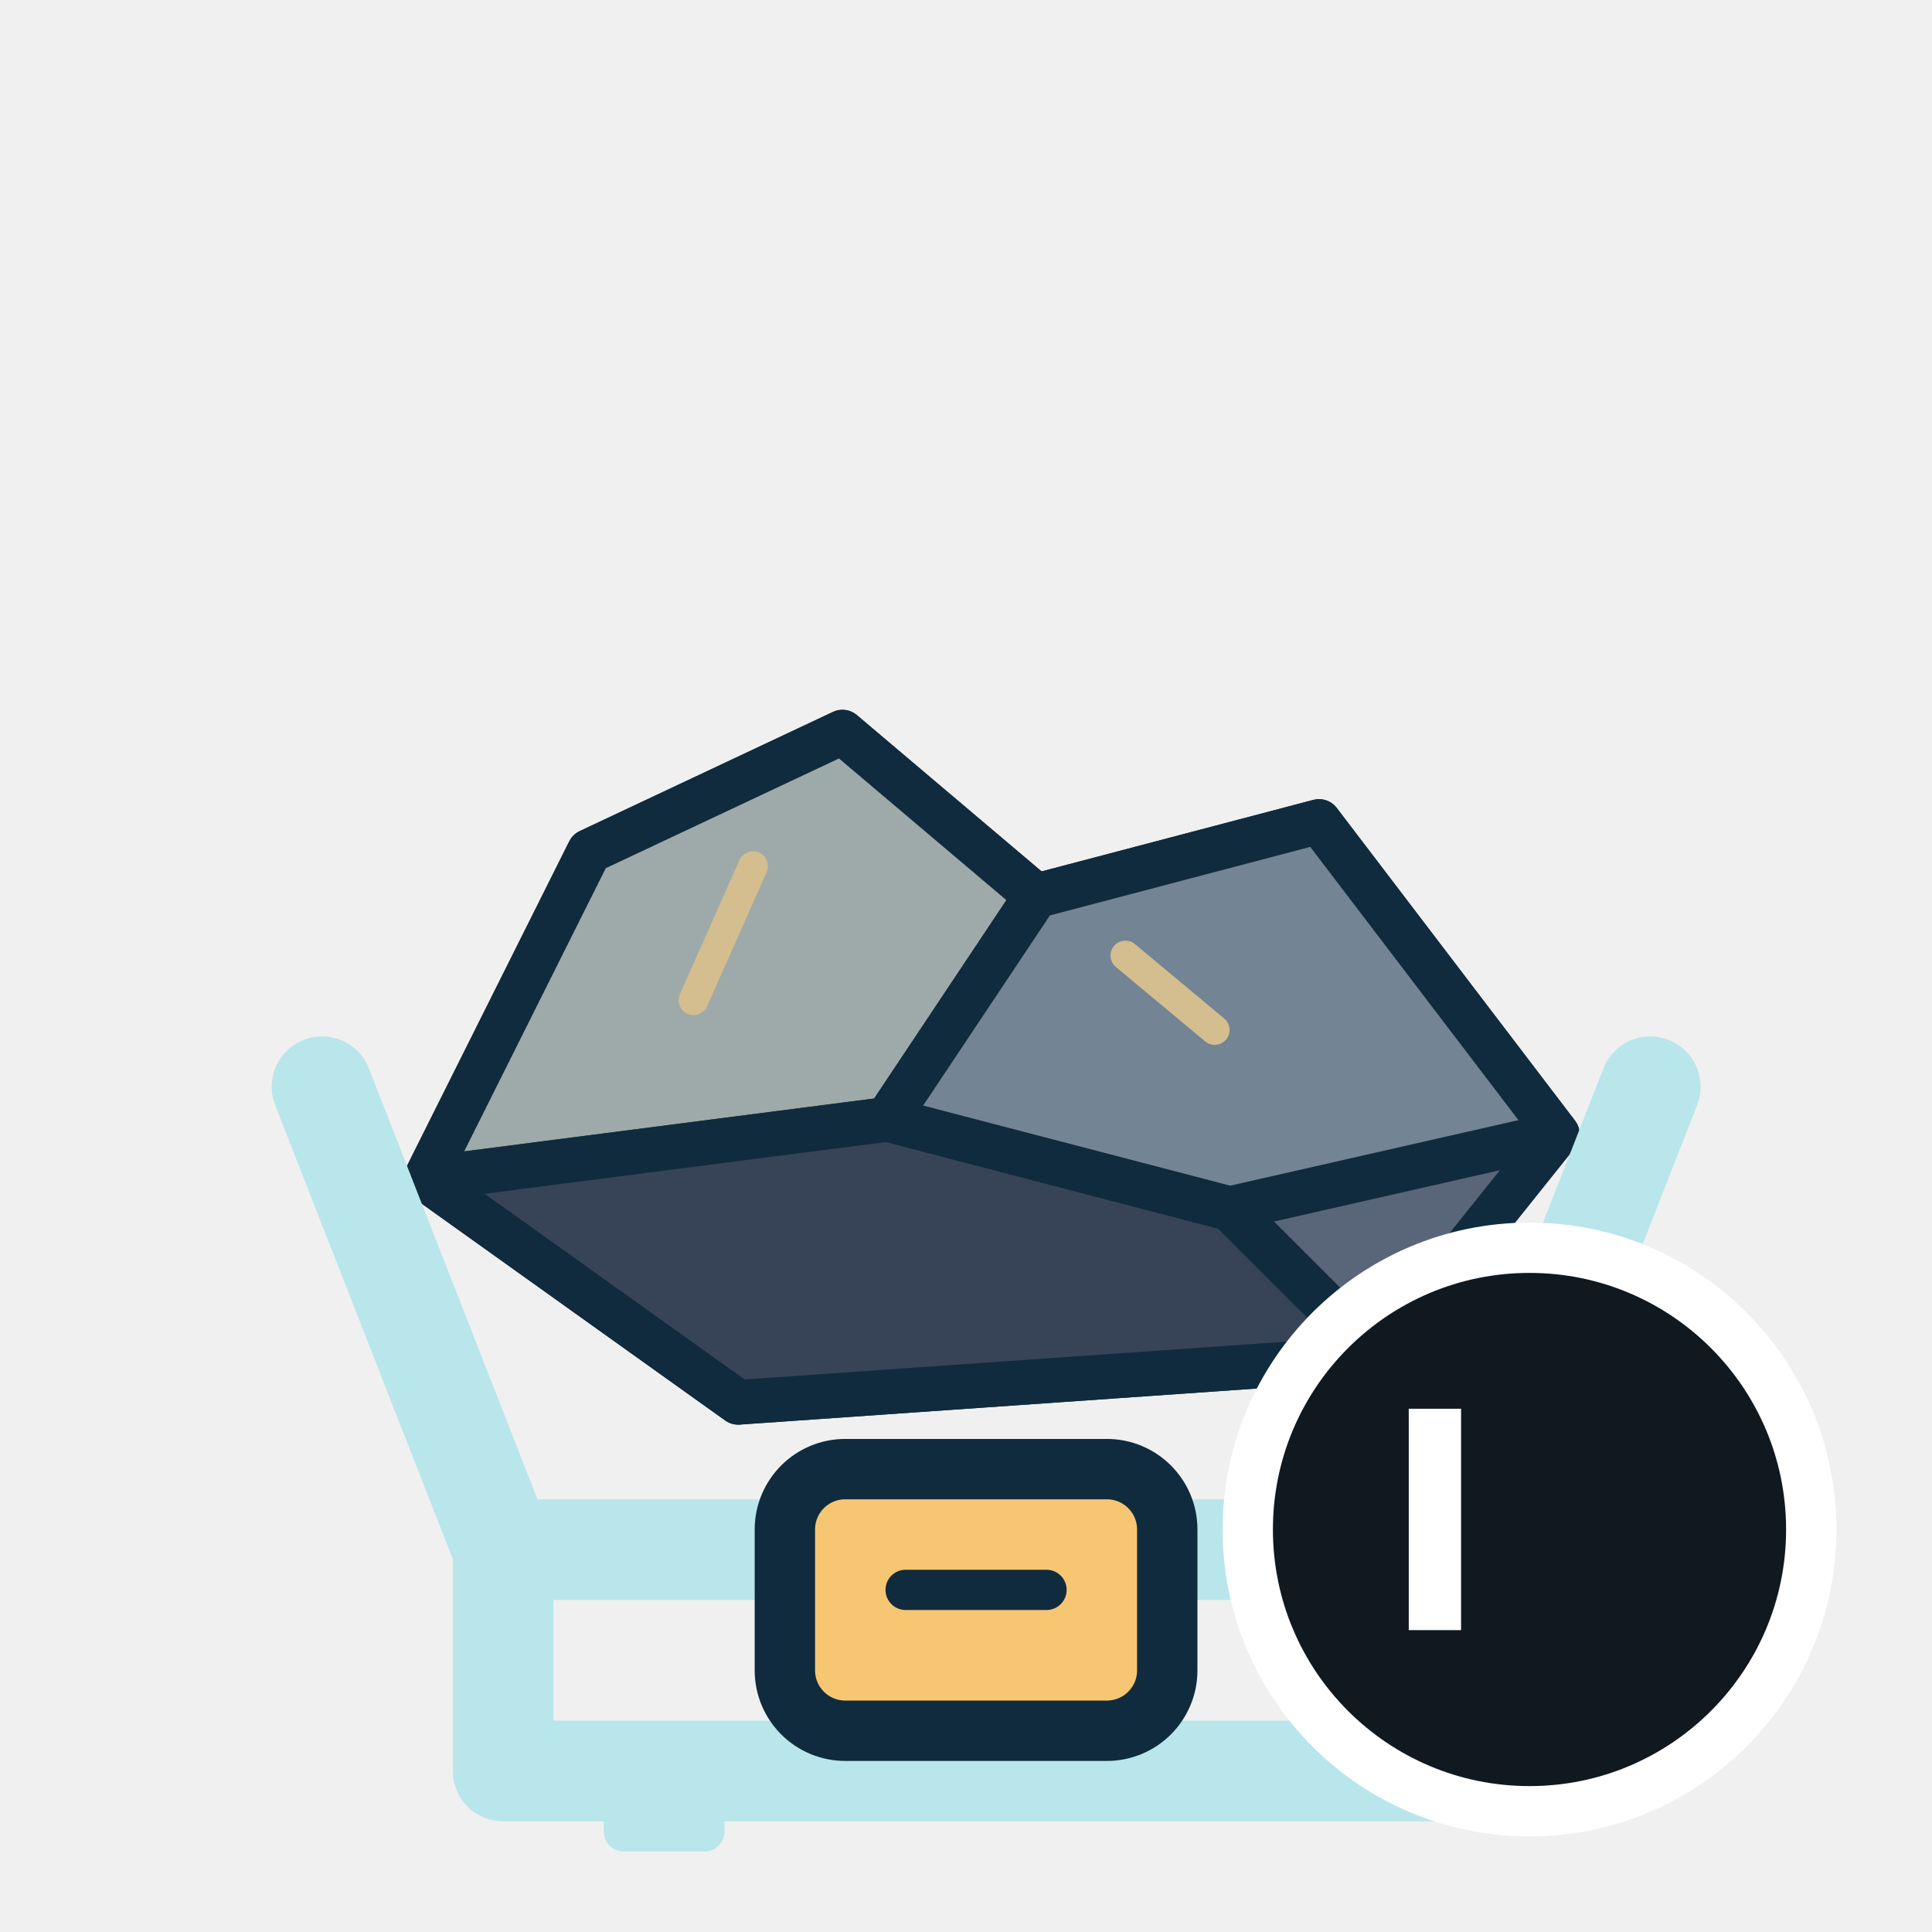
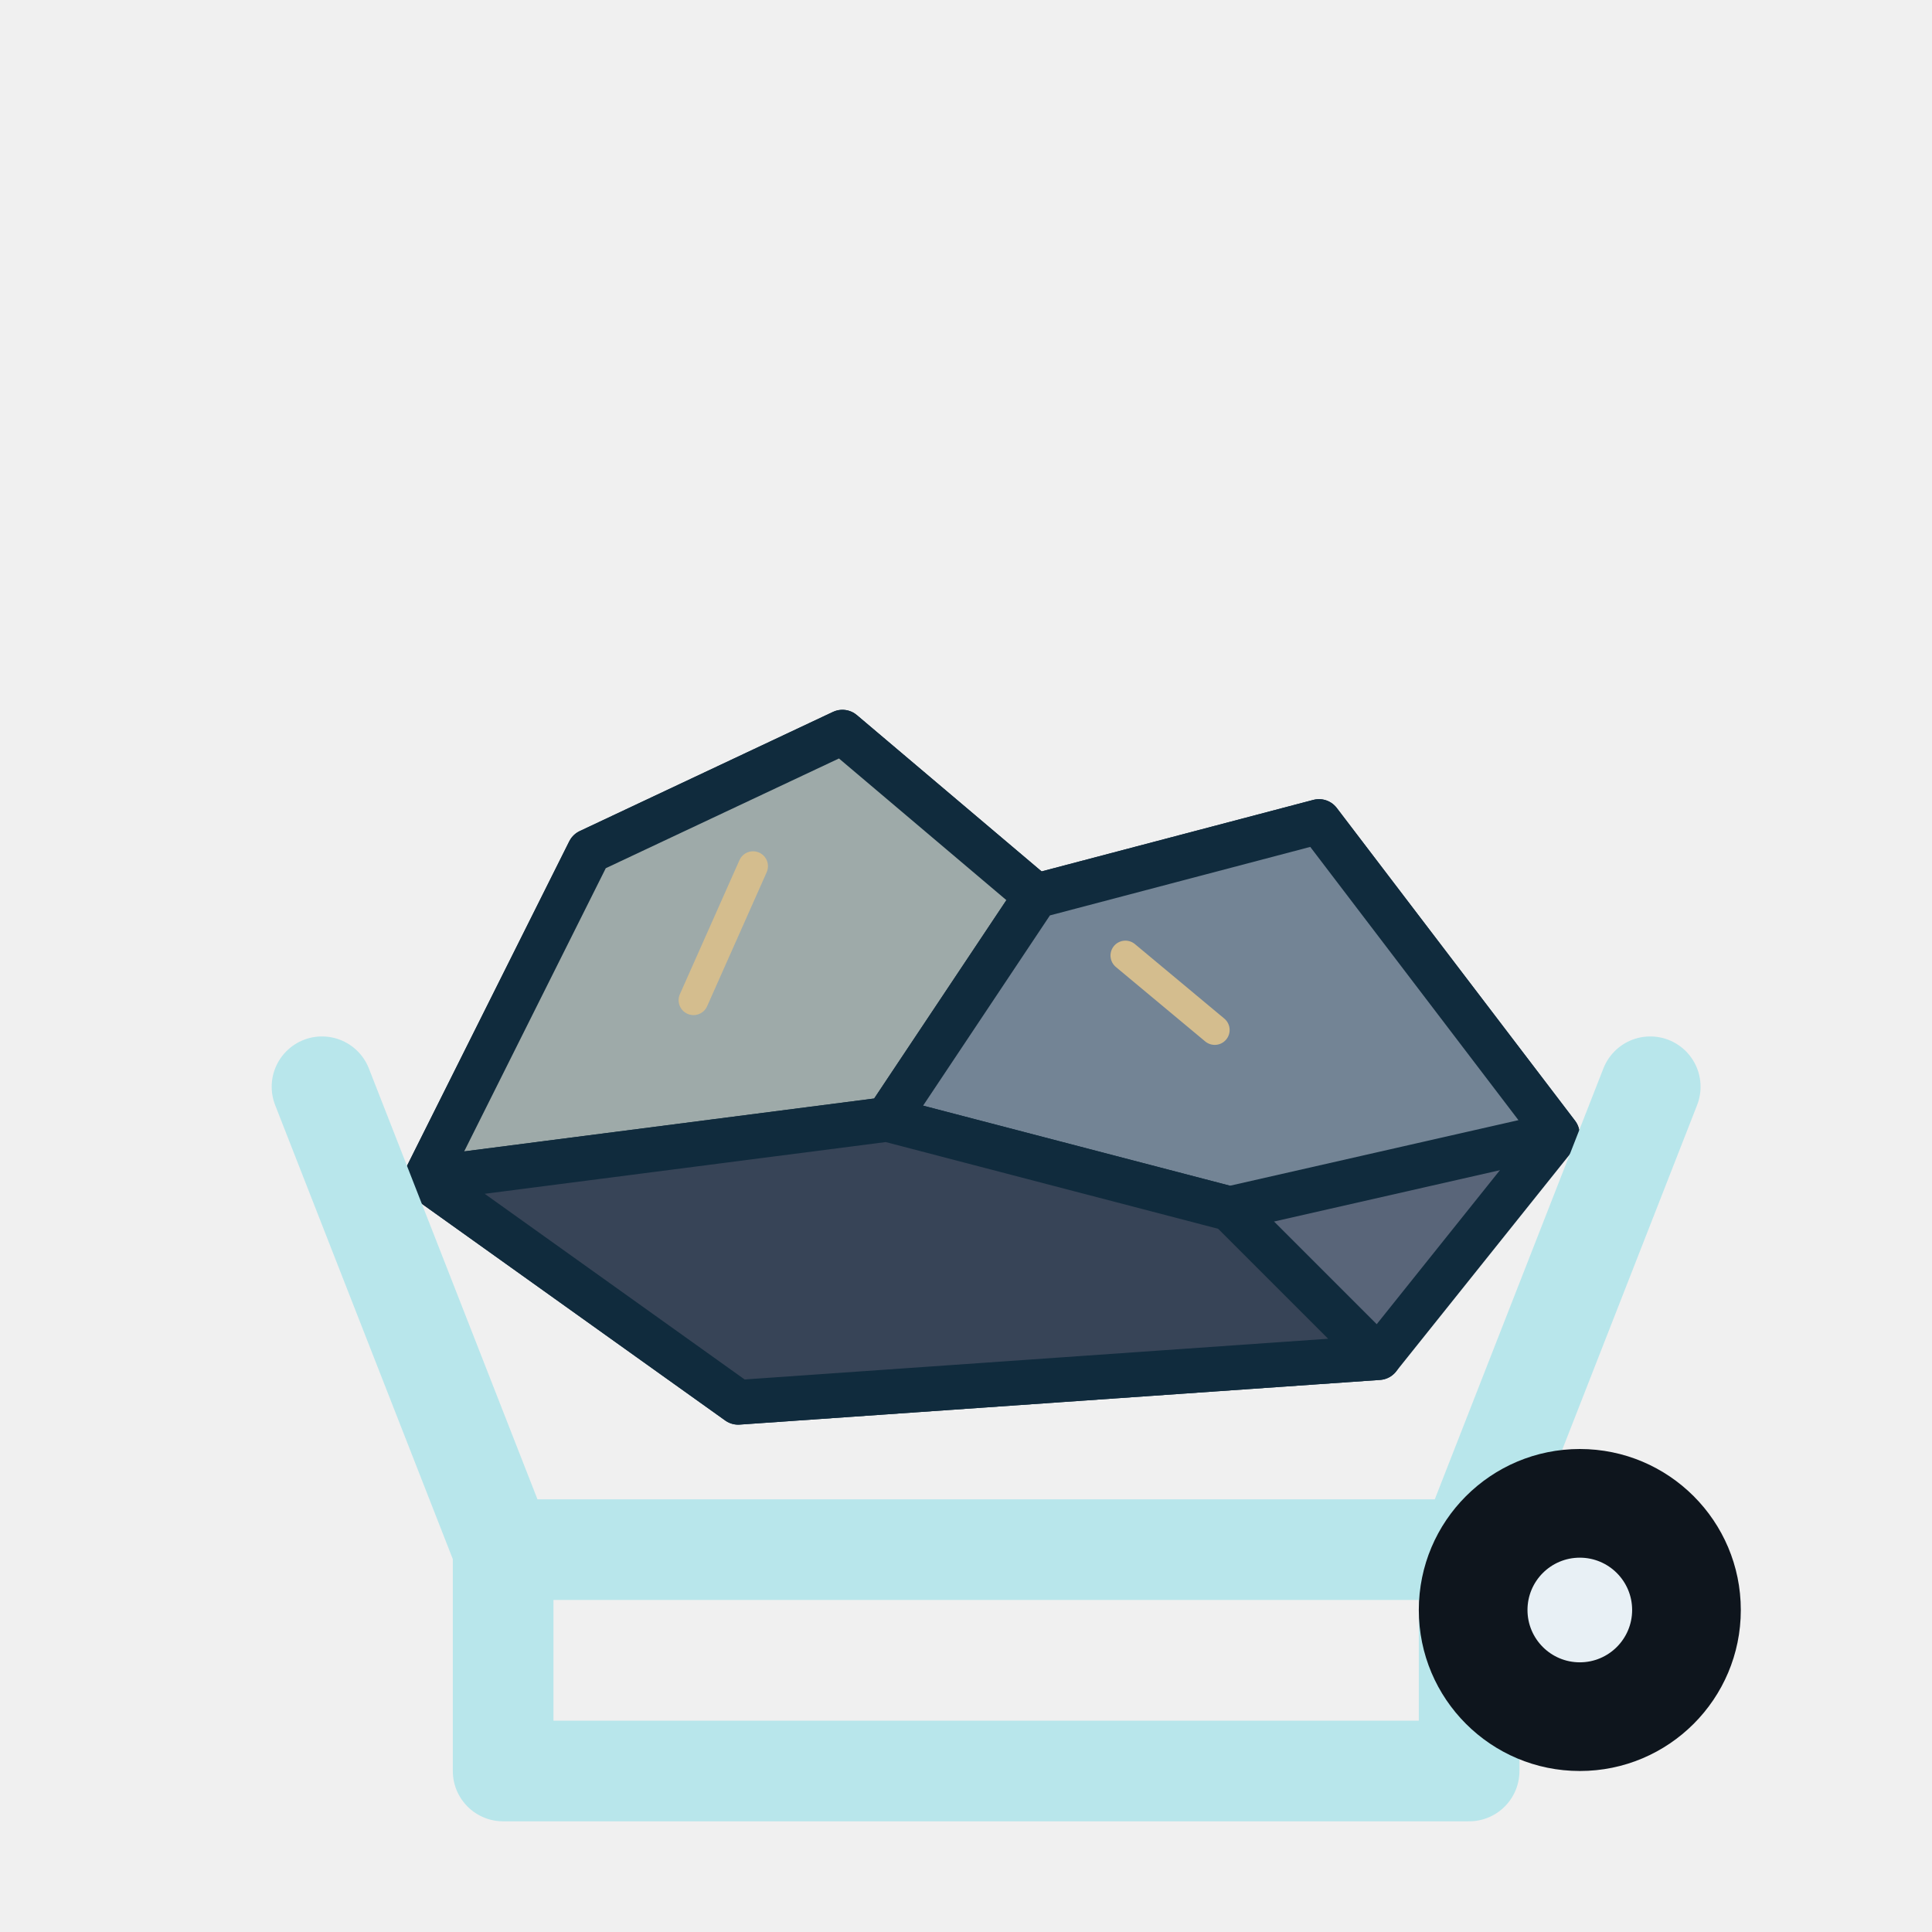
<svg xmlns="http://www.w3.org/2000/svg" width="96" height="96" viewBox="0 0 96 96">
  <g stroke-linecap="round" stroke-linejoin="round">
    <g transform="translate(13 9) scale(.74)">
      <g id="chipped-iron-cluster" data-layer="chipped-iron-cluster">
        <path d="M11 67 L22 45 L39 37 L52 48 L71 43 L87 64 L75 79 L32 82 Z" fill="#596579" stroke="#102B3D" stroke-width="3" />
        <path d="M22 45 L39 37 L52 48 L42 63 L11 67 Z" fill="#9eaaa9" stroke="#102B3D" stroke-width="3" />
        <path d="M52 48 L71 43 L87 64 L65 69 L42 63 Z" fill="#738495" stroke="#102B3D" stroke-width="3" />
        <path d="M42 63 L65 69 L75 79 L32 82 L11 67 Z" fill="#374457" stroke="#102B3D" stroke-width="3" />
        <path d="M33 46 L29 55 M58 52 L64 57" fill="none" stroke="#d4bd8e" stroke-width="2" />
      </g>
    </g>
    <g id="sealed-cargo-harness" data-layer="sealed-cargo-harness">
      <path d="M16 54 L25 77 H73 L82 54 M25 77 V88 H73 V77" fill="none" stroke="#B8E6EB" stroke-width="5" />
-       <rect x="39" y="73" width="19" height="13" rx="3" fill="#F7C673" stroke="#102B3D" stroke-width="3" />
-       <path d="M45 79 H52" fill="none" stroke="#102B3D" stroke-width="2" />
    </g>
    <g id="grayscale-identification" data-layer="grayscale-identification">
-       <rect x="30" y="89" width="6" height="3" rx="1" fill="#B8E6EB" stroke="none" stroke-width="0" />
-     </g>
-     <g id="tier-badge">
-       <circle cx="76" cy="76" r="14" fill="#101820" stroke="#ffffff" stroke-width="2.5" />
-       <rect x="70" y="70" width="2.6" height="11" fill="#ffffff" />
+       <g id="tier-mark" data-glyph="dot">
+         <circle cx="78.5" cy="80" r="8" fill="#0e151d" />
+         <circle cx="78.5" cy="80" r="2.6" fill="#e8f0f5" />
+       </g>
    </g>
  </g>
</svg>
